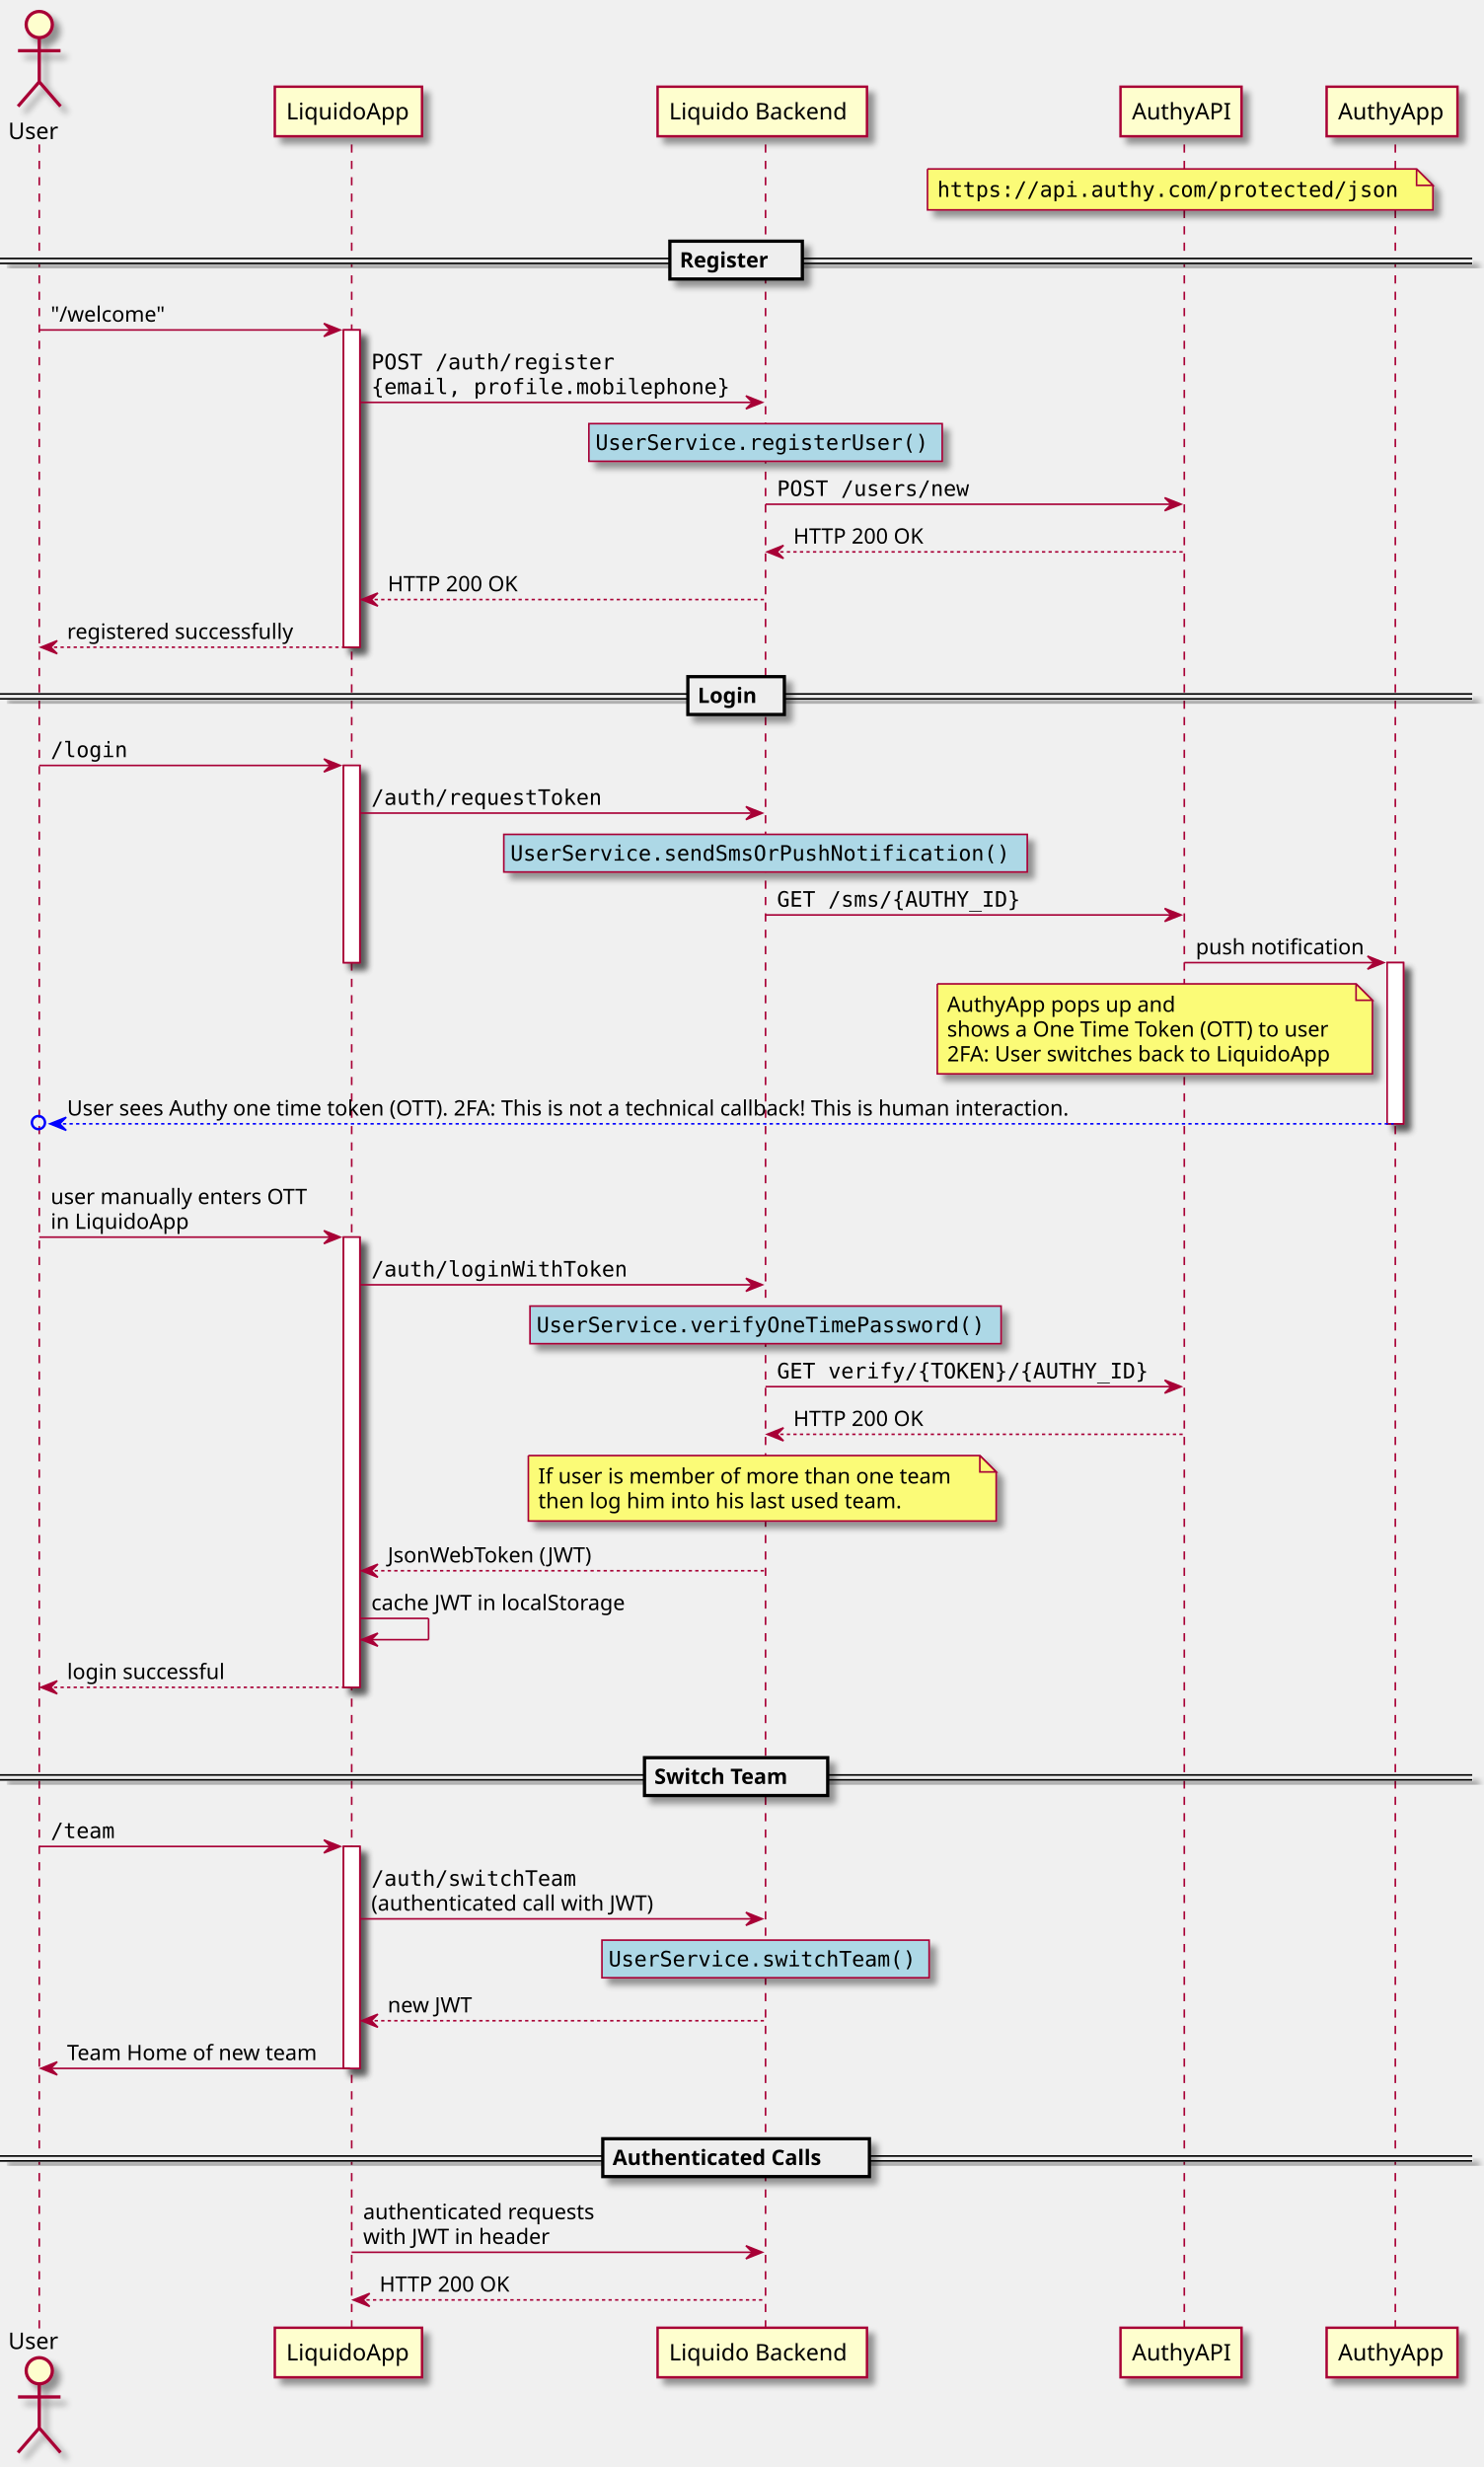
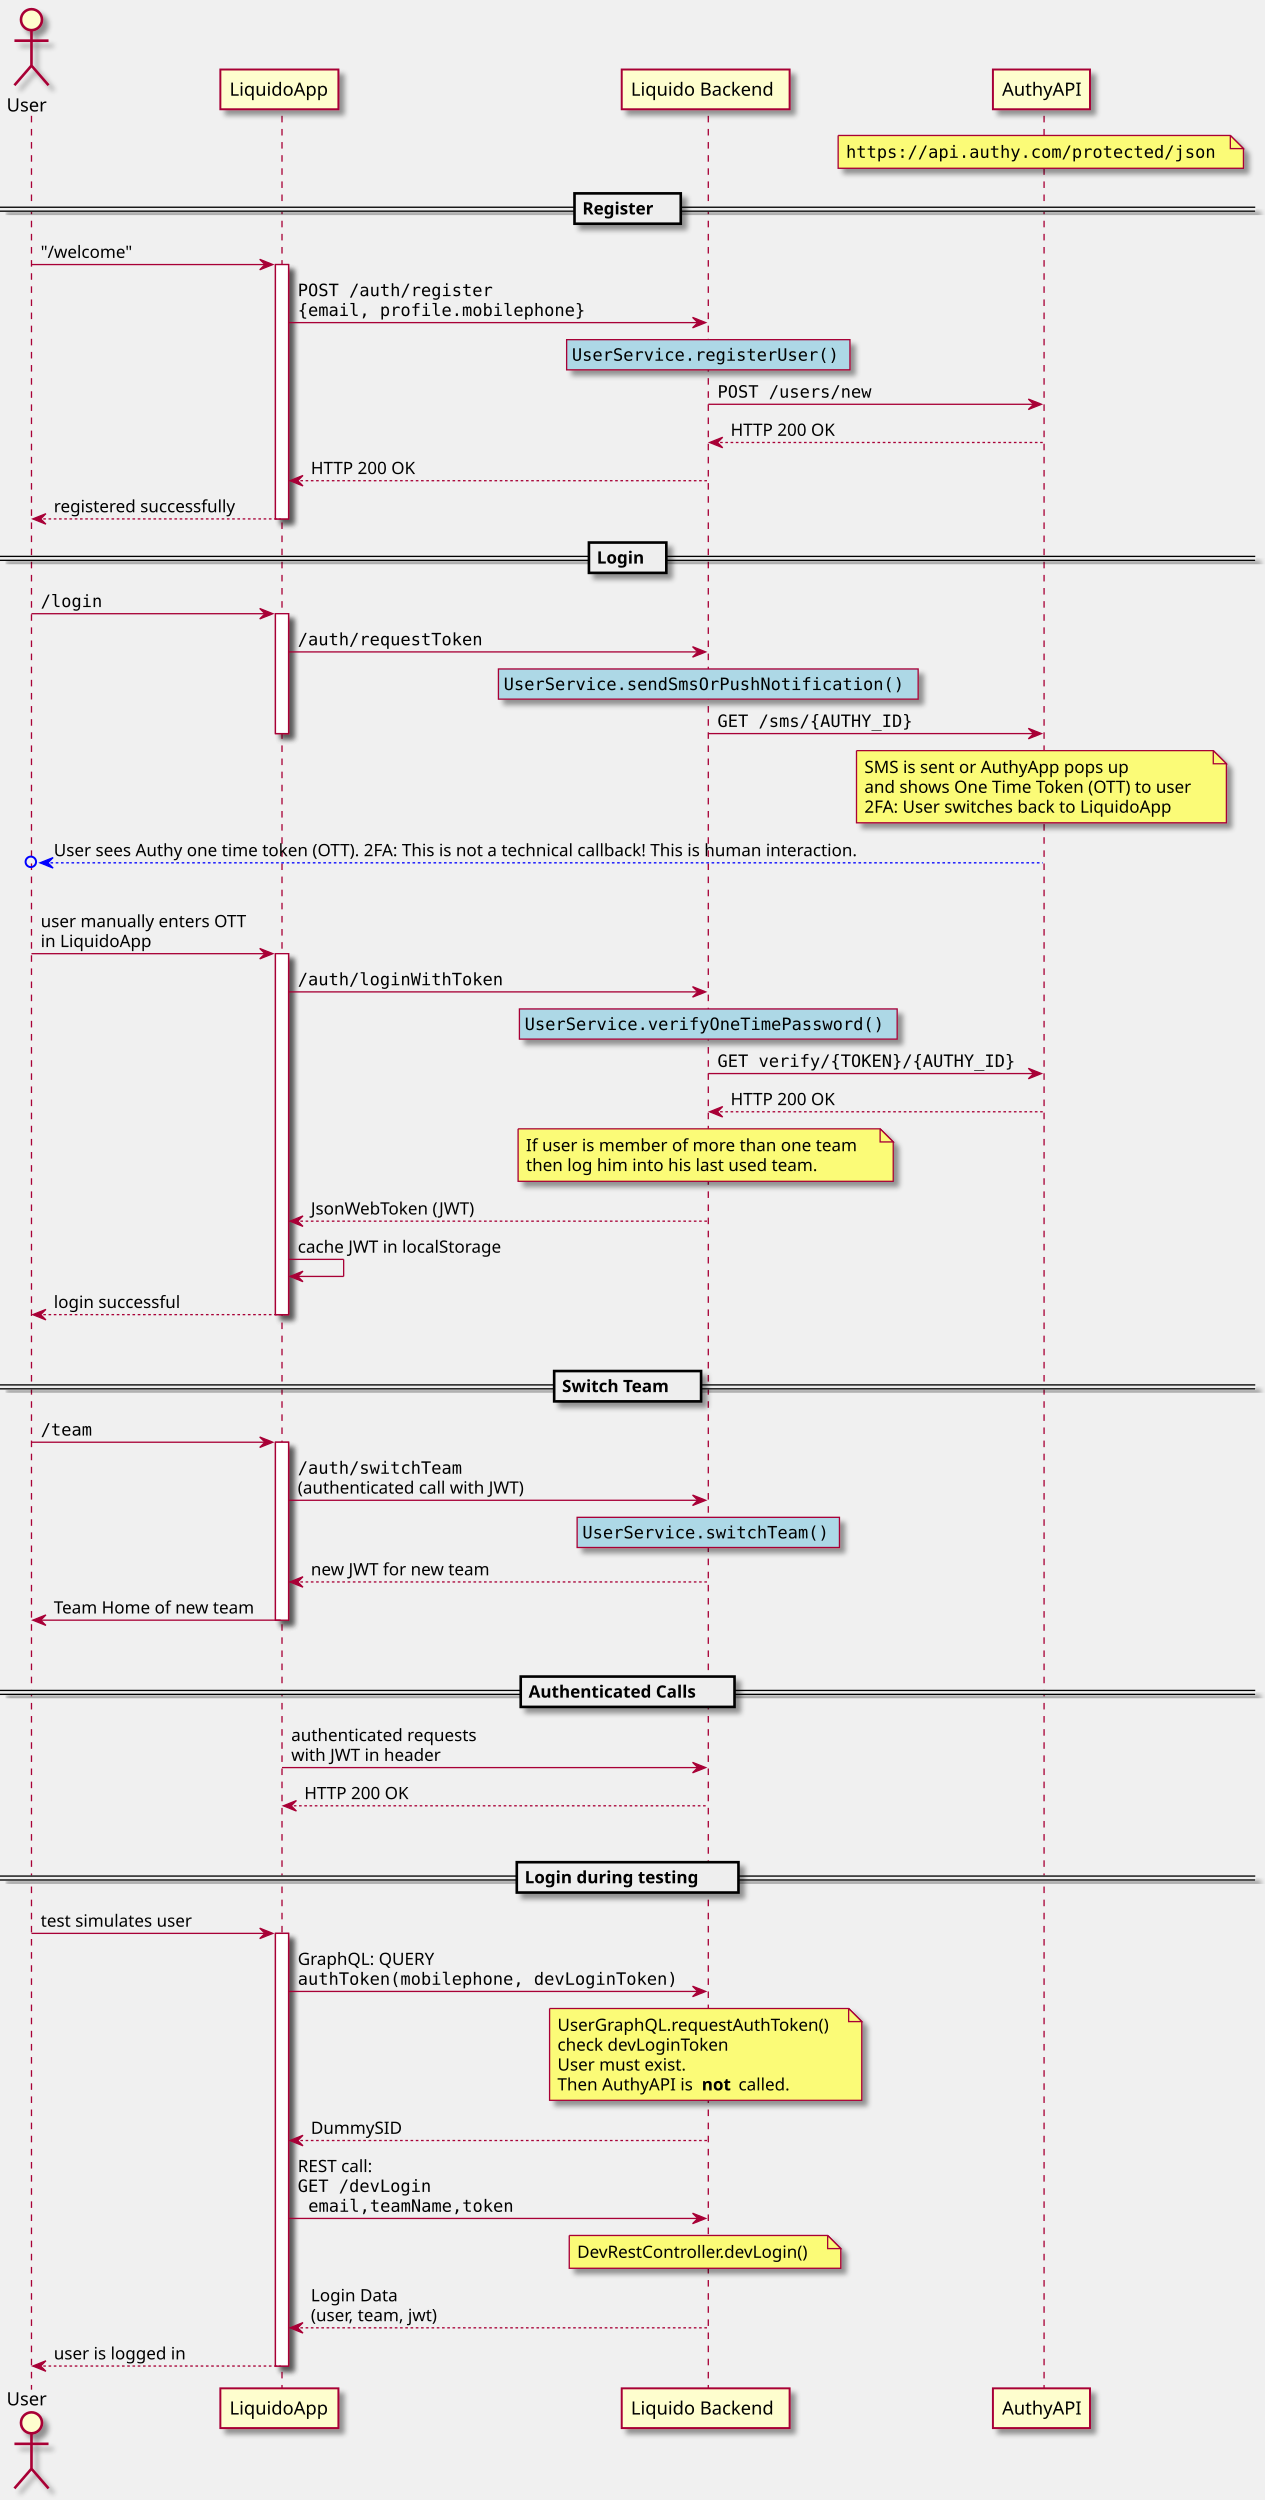
- <svg xmlns="http://www.w3.org/2000/svg" contentScriptType="application/ecmascript" contentStyleType="text/css" height="1508px" preserveAspectRatio="none" style="width:907px;height:1508px;" version="1.1" viewBox="0 0 907 1508" width="907px" zoomAndPan="magnify">
+ <svg xmlns="http://www.w3.org/2000/svg" contentScriptType="application/ecmascript" contentStyleType="text/css" height="1906px" preserveAspectRatio="none" style="width:964px;height:1906px;" version="1.1" viewBox="0 0 964 1906" width="964px" zoomAndPan="magnify">
  <defs>
-     <filter height="300%" id="fsoqwvb6wu5kg" width="300%" x="-1" y="-1">
+     <filter height="300%" id="fvk4z5taths1d" width="300%" x="-1" y="-1">
      <feGaussianBlur result="blurOut" stdDeviation="2.0" />
      <feColorMatrix in="blurOut" result="blurOut2" type="matrix" values="0 0 0 0 0 0 0 0 0 0 0 0 0 0 0 0 0 0 .4 0" />
      <feOffset dx="4.0" dy="4.0" in="blurOut2" result="blurOut3" />
      <feBlend in="SourceGraphic" in2="blurOut3" mode="normal" />
    </filter>
  </defs>
  <g>
-     <rect fill="#FFFFFF" filter="url(#fsoqwvb6wu5kg)" height="193.93" style="stroke:#A80036;stroke-width:1.0;" width="10" x="210" y="201.695" />
-     <rect fill="#FFFFFF" filter="url(#fsoqwvb6wu5kg)" height="120.531" style="stroke:#A80036;stroke-width:1.0;" width="10" x="210" y="467.891" />
-     <rect fill="#FFFFFF" filter="url(#fsoqwvb6wu5kg)" height="275.195" style="stroke:#A80036;stroke-width:1.0;" width="10" x="210" y="756.219" />
-     <rect fill="#FFFFFF" filter="url(#fsoqwvb6wu5kg)" height="135.664" style="stroke:#A80036;stroke-width:1.0;" width="10" x="210" y="1128.68" />
-     <rect fill="#FFFFFF" filter="url(#fsoqwvb6wu5kg)" height="98.531" style="stroke:#A80036;stroke-width:1.0;" width="10" x="848" y="588.422" />
-     <line style="stroke:#A80036;stroke-width:1.0;stroke-dasharray:5.0,5.0;" x1="24" x2="24" y1="88.297" y2="1423.875" />
-     <line style="stroke:#A80036;stroke-width:1.0;stroke-dasharray:5.0,5.0;" x1="215" x2="215" y1="88.297" y2="1423.875" />
-     <line style="stroke:#A80036;stroke-width:1.0;stroke-dasharray:5.0,5.0;" x1="468" x2="468" y1="88.297" y2="1423.875" />
-     <line style="stroke:#A80036;stroke-width:1.0;stroke-dasharray:5.0,5.0;" x1="724" x2="724" y1="88.297" y2="1423.875" />
-     <line style="stroke:#A80036;stroke-width:1.0;stroke-dasharray:5.0,5.0;" x1="853" x2="853" y1="88.297" y2="1423.875" />
+     <rect fill="#FFFFFF" filter="url(#fvk4z5taths1d)" height="193.93" style="stroke:#A80036;stroke-width:1.0;" width="10" x="210" y="201.695" />
+     <rect fill="#FFFFFF" filter="url(#fvk4z5taths1d)" height="91.398" style="stroke:#A80036;stroke-width:1.0;" width="10" x="210" y="467.891" />
+     <rect fill="#FFFFFF" filter="url(#fvk4z5taths1d)" height="275.195" style="stroke:#A80036;stroke-width:1.0;" width="10" x="210" y="727.086" />
+     <rect fill="#FFFFFF" filter="url(#fvk4z5taths1d)" height="135.664" style="stroke:#A80036;stroke-width:1.0;" width="10" x="210" y="1099.547" />
+     <rect fill="#FFFFFF" filter="url(#fvk4z5taths1d)" height="329.859" style="stroke:#A80036;stroke-width:1.0;" width="10" x="210" y="1474.008" />
+     <line style="stroke:#A80036;stroke-width:1.0;stroke-dasharray:5.0,5.0;" x1="24" x2="24" y1="88.297" y2="1821.867" />
+     <line style="stroke:#A80036;stroke-width:1.0;stroke-dasharray:5.0,5.0;" x1="215" x2="215" y1="88.297" y2="1821.867" />
+     <line style="stroke:#A80036;stroke-width:1.0;stroke-dasharray:5.0,5.0;" x1="540" x2="540" y1="88.297" y2="1821.867" />
+     <line style="stroke:#A80036;stroke-width:1.0;stroke-dasharray:5.0,5.0;" x1="796" x2="796" y1="88.297" y2="1821.867" />
    <text fill="#000000" font-family="sans-serif" font-size="14" lengthAdjust="spacingAndGlyphs" textLength="32" x="5" y="84.995">User</text>
-     <ellipse cx="24" cy="15" fill="#FEFECE" filter="url(#fsoqwvb6wu5kg)" rx="8" ry="8" style="stroke:#A80036;stroke-width:2.0;" />
-     <path d="M24,23 L24,50 M11,31 L37,31 M24,50 L11,65 M24,50 L37,65 " fill="none" filter="url(#fsoqwvb6wu5kg)" style="stroke:#A80036;stroke-width:2.0;" />
-     <text fill="#000000" font-family="sans-serif" font-size="14" lengthAdjust="spacingAndGlyphs" textLength="32" x="5" y="1435.87">User</text>
-     <ellipse cx="24" cy="1449.172" fill="#FEFECE" filter="url(#fsoqwvb6wu5kg)" rx="8" ry="8" style="stroke:#A80036;stroke-width:2.0;" />
-     <path d="M24,1457.172 L24,1484.172 M11,1465.172 L37,1465.172 M24,1484.172 L11,1499.172 M24,1484.172 L37,1499.172 " fill="none" filter="url(#fsoqwvb6wu5kg)" style="stroke:#A80036;stroke-width:2.0;" />
-     <rect fill="#FEFECE" filter="url(#fsoqwvb6wu5kg)" height="30.297" style="stroke:#A80036;stroke-width:1.5;" width="90" x="168" y="53" />
+     <ellipse cx="24" cy="15" fill="#FEFECE" filter="url(#fvk4z5taths1d)" rx="8" ry="8" style="stroke:#A80036;stroke-width:2.0;" />
+     <path d="M24,23 L24,50 M11,31 L37,31 M24,50 L11,65 M24,50 L37,65 " fill="none" filter="url(#fvk4z5taths1d)" style="stroke:#A80036;stroke-width:2.0;" />
+     <text fill="#000000" font-family="sans-serif" font-size="14" lengthAdjust="spacingAndGlyphs" textLength="32" x="5" y="1833.862">User</text>
+     <ellipse cx="24" cy="1847.164" fill="#FEFECE" filter="url(#fvk4z5taths1d)" rx="8" ry="8" style="stroke:#A80036;stroke-width:2.0;" />
+     <path d="M24,1855.164 L24,1882.164 M11,1863.164 L37,1863.164 M24,1882.164 L11,1897.164 M24,1882.164 L37,1897.164 " fill="none" filter="url(#fvk4z5taths1d)" style="stroke:#A80036;stroke-width:2.0;" />
+     <rect fill="#FEFECE" filter="url(#fvk4z5taths1d)" height="30.297" style="stroke:#A80036;stroke-width:1.5;" width="90" x="168" y="53" />
    <text fill="#000000" font-family="sans-serif" font-size="14" lengthAdjust="spacingAndGlyphs" textLength="76" x="175" y="72.995">LiquidoApp</text>
-     <rect fill="#FEFECE" filter="url(#fsoqwvb6wu5kg)" height="30.297" style="stroke:#A80036;stroke-width:1.5;" width="90" x="168" y="1422.875" />
-     <text fill="#000000" font-family="sans-serif" font-size="14" lengthAdjust="spacingAndGlyphs" textLength="76" x="175" y="1442.87">LiquidoApp</text>
-     <rect fill="#FEFECE" filter="url(#fsoqwvb6wu5kg)" height="30.297" style="stroke:#A80036;stroke-width:1.5;" width="128" x="402" y="53" />
-     <text fill="#000000" font-family="sans-serif" font-size="14" lengthAdjust="spacingAndGlyphs" textLength="114" x="409" y="72.995">Liquido Backend</text>
-     <rect fill="#FEFECE" filter="url(#fsoqwvb6wu5kg)" height="30.297" style="stroke:#A80036;stroke-width:1.5;" width="128" x="402" y="1422.875" />
-     <text fill="#000000" font-family="sans-serif" font-size="14" lengthAdjust="spacingAndGlyphs" textLength="114" x="409" y="1442.87">Liquido Backend</text>
-     <rect fill="#FEFECE" filter="url(#fsoqwvb6wu5kg)" height="30.297" style="stroke:#A80036;stroke-width:1.5;" width="74" x="685" y="53" />
-     <text fill="#000000" font-family="sans-serif" font-size="14" lengthAdjust="spacingAndGlyphs" textLength="60" x="692" y="72.995">AuthyAPI</text>
-     <rect fill="#FEFECE" filter="url(#fsoqwvb6wu5kg)" height="30.297" style="stroke:#A80036;stroke-width:1.5;" width="74" x="685" y="1422.875" />
-     <text fill="#000000" font-family="sans-serif" font-size="14" lengthAdjust="spacingAndGlyphs" textLength="60" x="692" y="1442.87">AuthyAPI</text>
-     <rect fill="#FEFECE" filter="url(#fsoqwvb6wu5kg)" height="30.297" style="stroke:#A80036;stroke-width:1.5;" width="80" x="811" y="53" />
-     <text fill="#000000" font-family="sans-serif" font-size="14" lengthAdjust="spacingAndGlyphs" textLength="66" x="818" y="72.995">AuthyApp</text>
-     <rect fill="#FEFECE" filter="url(#fsoqwvb6wu5kg)" height="30.297" style="stroke:#A80036;stroke-width:1.5;" width="80" x="811" y="1422.875" />
-     <text fill="#000000" font-family="sans-serif" font-size="14" lengthAdjust="spacingAndGlyphs" textLength="66" x="818" y="1442.87">AuthyApp</text>
-     <rect fill="#FFFFFF" filter="url(#fsoqwvb6wu5kg)" height="193.93" style="stroke:#A80036;stroke-width:1.0;" width="10" x="210" y="201.695" />
-     <rect fill="#FFFFFF" filter="url(#fsoqwvb6wu5kg)" height="120.531" style="stroke:#A80036;stroke-width:1.0;" width="10" x="210" y="467.891" />
-     <rect fill="#FFFFFF" filter="url(#fsoqwvb6wu5kg)" height="275.195" style="stroke:#A80036;stroke-width:1.0;" width="10" x="210" y="756.219" />
-     <rect fill="#FFFFFF" filter="url(#fsoqwvb6wu5kg)" height="135.664" style="stroke:#A80036;stroke-width:1.0;" width="10" x="210" y="1128.68" />
-     <rect fill="#FFFFFF" filter="url(#fsoqwvb6wu5kg)" height="98.531" style="stroke:#A80036;stroke-width:1.0;" width="10" x="848" y="588.422" />
-     <path d="M567,103.297 L567,128.297 L876,128.297 L876,113.297 L866,103.297 L567,103.297 " fill="#FBFB77" filter="url(#fsoqwvb6wu5kg)" style="stroke:#A80036;stroke-width:1.0;" />
-     <path d="M866,103.297 L866,113.297 L876,113.297 L866,103.297 " fill="#FBFB77" style="stroke:#A80036;stroke-width:1.0;" />
-     <text fill="#000000" font-family="monospace" font-size="13" lengthAdjust="spacingAndGlyphs" textLength="288" x="573" y="120.364">https://api.authy.com/protected/json</text>
-     <rect fill="#EEEEEE" filter="url(#fsoqwvb6wu5kg)" height="3" style="stroke:#EEEEEE;stroke-width:1.0;" width="900" x="0" y="157.996" />
-     <line style="stroke:#000000;stroke-width:1.0;" x1="0" x2="900" y1="157.996" y2="157.996" />
-     <line style="stroke:#000000;stroke-width:1.0;" x1="0" x2="900" y1="160.996" y2="160.996" />
-     <rect fill="#EEEEEE" filter="url(#fsoqwvb6wu5kg)" height="23.133" style="stroke:#000000;stroke-width:2.0;" width="81" x="409.5" y="147.43" />
-     <text fill="#000000" font-family="sans-serif" font-size="13" font-weight="bold" lengthAdjust="spacingAndGlyphs" textLength="62" x="415.5" y="163.497">Register</text>
+     <rect fill="#FEFECE" filter="url(#fvk4z5taths1d)" height="30.297" style="stroke:#A80036;stroke-width:1.5;" width="90" x="168" y="1820.867" />
+     <text fill="#000000" font-family="sans-serif" font-size="14" lengthAdjust="spacingAndGlyphs" textLength="76" x="175" y="1840.862">LiquidoApp</text>
+     <rect fill="#FEFECE" filter="url(#fvk4z5taths1d)" height="30.297" style="stroke:#A80036;stroke-width:1.5;" width="128" x="474" y="53" />
+     <text fill="#000000" font-family="sans-serif" font-size="14" lengthAdjust="spacingAndGlyphs" textLength="114" x="481" y="72.995">Liquido Backend</text>
+     <rect fill="#FEFECE" filter="url(#fvk4z5taths1d)" height="30.297" style="stroke:#A80036;stroke-width:1.5;" width="128" x="474" y="1820.867" />
+     <text fill="#000000" font-family="sans-serif" font-size="14" lengthAdjust="spacingAndGlyphs" textLength="114" x="481" y="1840.862">Liquido Backend</text>
+     <rect fill="#FEFECE" filter="url(#fvk4z5taths1d)" height="30.297" style="stroke:#A80036;stroke-width:1.5;" width="74" x="757" y="53" />
+     <text fill="#000000" font-family="sans-serif" font-size="14" lengthAdjust="spacingAndGlyphs" textLength="60" x="764" y="72.995">AuthyAPI</text>
+     <rect fill="#FEFECE" filter="url(#fvk4z5taths1d)" height="30.297" style="stroke:#A80036;stroke-width:1.5;" width="74" x="757" y="1820.867" />
+     <text fill="#000000" font-family="sans-serif" font-size="14" lengthAdjust="spacingAndGlyphs" textLength="60" x="764" y="1840.862">AuthyAPI</text>
+     <rect fill="#FFFFFF" filter="url(#fvk4z5taths1d)" height="193.93" style="stroke:#A80036;stroke-width:1.0;" width="10" x="210" y="201.695" />
+     <rect fill="#FFFFFF" filter="url(#fvk4z5taths1d)" height="91.398" style="stroke:#A80036;stroke-width:1.0;" width="10" x="210" y="467.891" />
+     <rect fill="#FFFFFF" filter="url(#fvk4z5taths1d)" height="275.195" style="stroke:#A80036;stroke-width:1.0;" width="10" x="210" y="727.086" />
+     <rect fill="#FFFFFF" filter="url(#fvk4z5taths1d)" height="135.664" style="stroke:#A80036;stroke-width:1.0;" width="10" x="210" y="1099.547" />
+     <rect fill="#FFFFFF" filter="url(#fvk4z5taths1d)" height="329.859" style="stroke:#A80036;stroke-width:1.0;" width="10" x="210" y="1474.008" />
+     <path d="M639,103.297 L639,128.297 L948,128.297 L948,113.297 L938,103.297 L639,103.297 " fill="#FBFB77" filter="url(#fvk4z5taths1d)" style="stroke:#A80036;stroke-width:1.0;" />
+     <path d="M938,103.297 L938,113.297 L948,113.297 L938,103.297 " fill="#FBFB77" style="stroke:#A80036;stroke-width:1.0;" />
+     <text fill="#000000" font-family="monospace" font-size="13" lengthAdjust="spacingAndGlyphs" textLength="288" x="645" y="120.364">https://api.authy.com/protected/json</text>
+     <rect fill="#EEEEEE" filter="url(#fvk4z5taths1d)" height="3" style="stroke:#EEEEEE;stroke-width:1.0;" width="957" x="0" y="157.996" />
+     <line style="stroke:#000000;stroke-width:1.0;" x1="0" x2="957" y1="157.996" y2="157.996" />
+     <line style="stroke:#000000;stroke-width:1.0;" x1="0" x2="957" y1="160.996" y2="160.996" />
+     <rect fill="#EEEEEE" filter="url(#fvk4z5taths1d)" height="23.133" style="stroke:#000000;stroke-width:2.0;" width="81" x="438" y="147.43" />
+     <text fill="#000000" font-family="sans-serif" font-size="13" font-weight="bold" lengthAdjust="spacingAndGlyphs" textLength="62" x="444" y="163.497">Register</text>
    <polygon fill="#A80036" points="198,197.695,208,201.695,198,205.695,202,201.695" style="stroke:#A80036;stroke-width:1.0;" />
    <line style="stroke:#A80036;stroke-width:1.0;" x1="24" x2="204" y1="201.695" y2="201.695" />
    <text fill="#000000" font-family="sans-serif" font-size="13" lengthAdjust="spacingAndGlyphs" textLength="70" x="31" y="196.629">"/welcome"</text>
-     <polygon fill="#A80036" points="456,241.961,466,245.961,456,249.961,460,245.961" style="stroke:#A80036;stroke-width:1.0;" />
-     <line style="stroke:#A80036;stroke-width:1.0;" x1="220" x2="462" y1="245.961" y2="245.961" />
+     <polygon fill="#A80036" points="528,241.961,538,245.961,528,249.961,532,245.961" style="stroke:#A80036;stroke-width:1.0;" />
+     <line style="stroke:#A80036;stroke-width:1.0;" x1="220" x2="534" y1="245.961" y2="245.961" />
    <text fill="#000000" font-family="monospace" font-size="13" lengthAdjust="spacingAndGlyphs" textLength="152" x="227" y="225.762">POST /auth/register</text>
    <text fill="#000000" font-family="monospace" font-size="13" lengthAdjust="spacingAndGlyphs" textLength="224" x="227" y="240.895">{email, profile.mobilephone}</text>
-     <rect fill="#ADD8E6" filter="url(#fsoqwvb6wu5kg)" height="23" style="stroke:#A80036;stroke-width:1.0;" width="216" x="360" y="258.961" />
-     <text fill="#000000" font-family="monospace" font-size="13" lengthAdjust="spacingAndGlyphs" textLength="208" x="364" y="275.028">UserService.registerUser()</text>
-     <polygon fill="#A80036" points="712,304.227,722,308.227,712,312.227,716,308.227" style="stroke:#A80036;stroke-width:1.0;" />
-     <line style="stroke:#A80036;stroke-width:1.0;" x1="468" x2="718" y1="308.227" y2="308.227" />
-     <text fill="#000000" font-family="monospace" font-size="13" lengthAdjust="spacingAndGlyphs" textLength="120" x="475" y="303.161">POST /users/new</text>
-     <polygon fill="#A80036" points="479,333.359,469,337.359,479,341.359,475,337.359" style="stroke:#A80036;stroke-width:1.0;" />
-     <line style="stroke:#A80036;stroke-width:1.0;stroke-dasharray:2.0,2.0;" x1="473" x2="723" y1="337.359" y2="337.359" />
-     <text fill="#000000" font-family="sans-serif" font-size="13" lengthAdjust="spacingAndGlyphs" textLength="82" x="485" y="332.293">HTTP 200 OK</text>
+     <rect fill="#ADD8E6" filter="url(#fvk4z5taths1d)" height="23" style="stroke:#A80036;stroke-width:1.0;" width="216" x="432" y="258.961" />
+     <text fill="#000000" font-family="monospace" font-size="13" lengthAdjust="spacingAndGlyphs" textLength="208" x="436" y="275.028">UserService.registerUser()</text>
+     <polygon fill="#A80036" points="784,304.227,794,308.227,784,312.227,788,308.227" style="stroke:#A80036;stroke-width:1.0;" />
+     <line style="stroke:#A80036;stroke-width:1.0;" x1="540" x2="790" y1="308.227" y2="308.227" />
+     <text fill="#000000" font-family="monospace" font-size="13" lengthAdjust="spacingAndGlyphs" textLength="120" x="547" y="303.161">POST /users/new</text>
+     <polygon fill="#A80036" points="551,333.359,541,337.359,551,341.359,547,337.359" style="stroke:#A80036;stroke-width:1.0;" />
+     <line style="stroke:#A80036;stroke-width:1.0;stroke-dasharray:2.0,2.0;" x1="545" x2="795" y1="337.359" y2="337.359" />
+     <text fill="#000000" font-family="sans-serif" font-size="13" lengthAdjust="spacingAndGlyphs" textLength="82" x="557" y="332.293">HTTP 200 OK</text>
    <polygon fill="#A80036" points="231,362.492,221,366.492,231,370.492,227,366.492" style="stroke:#A80036;stroke-width:1.0;" />
-     <line style="stroke:#A80036;stroke-width:1.0;stroke-dasharray:2.0,2.0;" x1="225" x2="467" y1="366.492" y2="366.492" />
+     <line style="stroke:#A80036;stroke-width:1.0;stroke-dasharray:2.0,2.0;" x1="225" x2="539" y1="366.492" y2="366.492" />
    <text fill="#000000" font-family="sans-serif" font-size="13" lengthAdjust="spacingAndGlyphs" textLength="82" x="237" y="361.426">HTTP 200 OK</text>
    <polygon fill="#A80036" points="35,391.625,25,395.625,35,399.625,31,395.625" style="stroke:#A80036;stroke-width:1.0;" />
    <line style="stroke:#A80036;stroke-width:1.0;stroke-dasharray:2.0,2.0;" x1="29" x2="214" y1="395.625" y2="395.625" />
    <text fill="#000000" font-family="sans-serif" font-size="13" lengthAdjust="spacingAndGlyphs" textLength="145" x="41" y="390.559">registered successfully</text>
-     <rect fill="#EEEEEE" filter="url(#fsoqwvb6wu5kg)" height="3" style="stroke:#EEEEEE;stroke-width:1.0;" width="900" x="0" y="424.191" />
-     <line style="stroke:#000000;stroke-width:1.0;" x1="0" x2="900" y1="424.191" y2="424.191" />
-     <line style="stroke:#000000;stroke-width:1.0;" x1="0" x2="900" y1="427.191" y2="427.191" />
-     <rect fill="#EEEEEE" filter="url(#fsoqwvb6wu5kg)" height="23.133" style="stroke:#000000;stroke-width:2.0;" width="59" x="420.5" y="413.625" />
-     <text fill="#000000" font-family="sans-serif" font-size="13" font-weight="bold" lengthAdjust="spacingAndGlyphs" textLength="40" x="426.5" y="429.692">Login</text>
+     <rect fill="#EEEEEE" filter="url(#fvk4z5taths1d)" height="3" style="stroke:#EEEEEE;stroke-width:1.0;" width="957" x="0" y="424.191" />
+     <line style="stroke:#000000;stroke-width:1.0;" x1="0" x2="957" y1="424.191" y2="424.191" />
+     <line style="stroke:#000000;stroke-width:1.0;" x1="0" x2="957" y1="427.191" y2="427.191" />
+     <rect fill="#EEEEEE" filter="url(#fvk4z5taths1d)" height="23.133" style="stroke:#000000;stroke-width:2.0;" width="59" x="449" y="413.625" />
+     <text fill="#000000" font-family="sans-serif" font-size="13" font-weight="bold" lengthAdjust="spacingAndGlyphs" textLength="40" x="455" y="429.692">Login</text>
    <polygon fill="#A80036" points="198,463.891,208,467.891,198,471.891,202,467.891" style="stroke:#A80036;stroke-width:1.0;" />
    <line style="stroke:#A80036;stroke-width:1.0;" x1="24" x2="204" y1="467.891" y2="467.891" />
    <text fill="#000000" font-family="monospace" font-size="13" lengthAdjust="spacingAndGlyphs" textLength="48" x="31" y="462.825">/login</text>
-     <polygon fill="#A80036" points="456,493.023,466,497.023,456,501.023,460,497.023" style="stroke:#A80036;stroke-width:1.0;" />
-     <line style="stroke:#A80036;stroke-width:1.0;" x1="220" x2="462" y1="497.023" y2="497.023" />
+     <polygon fill="#A80036" points="528,493.023,538,497.023,528,501.023,532,497.023" style="stroke:#A80036;stroke-width:1.0;" />
+     <line style="stroke:#A80036;stroke-width:1.0;" x1="220" x2="534" y1="497.023" y2="497.023" />
    <text fill="#000000" font-family="monospace" font-size="13" lengthAdjust="spacingAndGlyphs" textLength="144" x="227" y="491.957">/auth/requestToken</text>
-     <rect fill="#ADD8E6" filter="url(#fsoqwvb6wu5kg)" height="23" style="stroke:#A80036;stroke-width:1.0;" width="320" x="308" y="510.023" />
-     <text fill="#000000" font-family="monospace" font-size="13" lengthAdjust="spacingAndGlyphs" textLength="312" x="312" y="526.09">UserService.sendSmsOrPushNotification()</text>
-     <polygon fill="#A80036" points="712,555.289,722,559.289,712,563.289,716,559.289" style="stroke:#A80036;stroke-width:1.0;" />
-     <line style="stroke:#A80036;stroke-width:1.0;" x1="468" x2="718" y1="559.289" y2="559.289" />
-     <text fill="#000000" font-family="monospace" font-size="13" lengthAdjust="spacingAndGlyphs" textLength="152" x="475" y="554.223">GET /sms/{AUTHY_ID}</text>
-     <polygon fill="#A80036" points="836,584.422,846,588.422,836,592.422,840,588.422" style="stroke:#A80036;stroke-width:1.0;" />
-     <line style="stroke:#A80036;stroke-width:1.0;" x1="724" x2="842" y1="588.422" y2="588.422" />
-     <text fill="#000000" font-family="sans-serif" font-size="13" lengthAdjust="spacingAndGlyphs" textLength="105" x="731" y="583.356">push notification</text>
-     <path d="M573,601.422 L573,656.422 L839,656.422 L839,611.422 L829,601.422 L573,601.422 " fill="#FBFB77" filter="url(#fsoqwvb6wu5kg)" style="stroke:#A80036;stroke-width:1.0;" />
-     <path d="M829,601.422 L829,611.422 L839,611.422 L829,601.422 " fill="#FBFB77" style="stroke:#A80036;stroke-width:1.0;" />
-     <text fill="#000000" font-family="sans-serif" font-size="13" lengthAdjust="spacingAndGlyphs" textLength="145" x="579" y="618.489">AuthyApp pops up and</text>
-     <text fill="#000000" font-family="sans-serif" font-size="13" lengthAdjust="spacingAndGlyphs" textLength="245" x="579" y="633.622">shows a One Time Token (OTT) to user</text>
-     <text fill="#000000" font-family="sans-serif" font-size="13" lengthAdjust="spacingAndGlyphs" textLength="245" x="579" y="648.754">2FA: User switches back to LiquidoApp</text>
-     <ellipse cx="23.5" cy="686.203" fill="none" rx="4" ry="4" style="stroke:#0000FF;stroke-width:1.5;" />
-     <polygon fill="#0000FF" points="40.5,682.953,30.5,686.953,40.5,690.953,36.5,686.953" style="stroke:#0000FF;stroke-width:1.0;" />
-     <line style="stroke:#0000FF;stroke-width:1.0;stroke-dasharray:2.0,2.0;" x1="38.5" x2="852" y1="686.953" y2="686.953" />
-     <text fill="#000000" font-family="sans-serif" font-size="13" lengthAdjust="spacingAndGlyphs" textLength="649" x="41" y="681.887">User sees Authy one time token (OTT). 2FA: This is not a technical callback! This is human interaction.</text>
-     <polygon fill="#A80036" points="198,752.219,208,756.219,198,760.219,202,756.219" style="stroke:#A80036;stroke-width:1.0;" />
-     <line style="stroke:#A80036;stroke-width:1.0;" x1="24" x2="204" y1="756.219" y2="756.219" />
-     <text fill="#000000" font-family="sans-serif" font-size="13" lengthAdjust="spacingAndGlyphs" textLength="163" x="31" y="736.02">user manually enters OTT</text>
-     <text fill="#000000" font-family="sans-serif" font-size="13" lengthAdjust="spacingAndGlyphs" textLength="85" x="31" y="751.153">in LiquidoApp</text>
-     <polygon fill="#A80036" points="456,781.352,466,785.352,456,789.352,460,785.352" style="stroke:#A80036;stroke-width:1.0;" />
-     <line style="stroke:#A80036;stroke-width:1.0;" x1="220" x2="462" y1="785.352" y2="785.352" />
-     <text fill="#000000" font-family="monospace" font-size="13" lengthAdjust="spacingAndGlyphs" textLength="160" x="227" y="780.286">/auth/loginWithToken</text>
-     <rect fill="#ADD8E6" filter="url(#fsoqwvb6wu5kg)" height="23" style="stroke:#A80036;stroke-width:1.0;" width="288" x="324" y="798.352" />
-     <text fill="#000000" font-family="monospace" font-size="13" lengthAdjust="spacingAndGlyphs" textLength="280" x="328" y="814.418">UserService.verifyOneTimePassword()</text>
-     <polygon fill="#A80036" points="712,843.617,722,847.617,712,851.617,716,847.617" style="stroke:#A80036;stroke-width:1.0;" />
-     <line style="stroke:#A80036;stroke-width:1.0;" x1="468" x2="718" y1="847.617" y2="847.617" />
-     <text fill="#000000" font-family="monospace" font-size="13" lengthAdjust="spacingAndGlyphs" textLength="232" x="475" y="842.551">GET verify/{TOKEN}/{AUTHY_ID}</text>
-     <polygon fill="#A80036" points="479,872.75,469,876.75,479,880.75,475,876.75" style="stroke:#A80036;stroke-width:1.0;" />
-     <line style="stroke:#A80036;stroke-width:1.0;stroke-dasharray:2.0,2.0;" x1="473" x2="723" y1="876.75" y2="876.75" />
-     <text fill="#000000" font-family="sans-serif" font-size="13" lengthAdjust="spacingAndGlyphs" textLength="82" x="485" y="871.684">HTTP 200 OK</text>
-     <path d="M323,889.75 L323,929.75 L609,929.75 L609,899.75 L599,889.75 L323,889.75 " fill="#FBFB77" filter="url(#fsoqwvb6wu5kg)" style="stroke:#A80036;stroke-width:1.0;" />
-     <path d="M599,889.75 L599,899.75 L609,899.75 L599,889.75 " fill="#FBFB77" style="stroke:#A80036;stroke-width:1.0;" />
-     <text fill="#000000" font-family="sans-serif" font-size="13" lengthAdjust="spacingAndGlyphs" textLength="265" x="329" y="906.817">If user is member of more than one team</text>
-     <text fill="#000000" font-family="sans-serif" font-size="13" lengthAdjust="spacingAndGlyphs" textLength="234" x="329" y="921.95">then log him into his last used team.</text>
-     <polygon fill="#A80036" points="231,956.148,221,960.148,231,964.148,227,960.148" style="stroke:#A80036;stroke-width:1.0;" />
-     <line style="stroke:#A80036;stroke-width:1.0;stroke-dasharray:2.0,2.0;" x1="225" x2="467" y1="960.148" y2="960.148" />
-     <text fill="#000000" font-family="sans-serif" font-size="13" lengthAdjust="spacingAndGlyphs" textLength="126" x="237" y="955.082">JsonWebToken (JWT)</text>
-     <line style="stroke:#A80036;stroke-width:1.0;" x1="220" x2="262" y1="989.281" y2="989.281" />
-     <line style="stroke:#A80036;stroke-width:1.0;" x1="262" x2="262" y1="989.281" y2="1002.281" />
-     <line style="stroke:#A80036;stroke-width:1.0;" x1="221" x2="262" y1="1002.281" y2="1002.281" />
-     <polygon fill="#A80036" points="231,998.281,221,1002.281,231,1006.281,227,1002.281" style="stroke:#A80036;stroke-width:1.0;" />
-     <text fill="#000000" font-family="sans-serif" font-size="13" lengthAdjust="spacingAndGlyphs" textLength="162" x="227" y="984.215">cache JWT in localStorage</text>
-     <polygon fill="#A80036" points="35,1027.414,25,1031.414,35,1035.414,31,1031.414" style="stroke:#A80036;stroke-width:1.0;" />
-     <line style="stroke:#A80036;stroke-width:1.0;stroke-dasharray:2.0,2.0;" x1="29" x2="214" y1="1031.414" y2="1031.414" />
-     <text fill="#000000" font-family="sans-serif" font-size="13" lengthAdjust="spacingAndGlyphs" textLength="100" x="41" y="1026.348">login successful</text>
-     <rect fill="#EEEEEE" filter="url(#fsoqwvb6wu5kg)" height="3" style="stroke:#EEEEEE;stroke-width:1.0;" width="900" x="0" y="1084.98" />
-     <line style="stroke:#000000;stroke-width:1.0;" x1="0" x2="900" y1="1084.98" y2="1084.98" />
-     <line style="stroke:#000000;stroke-width:1.0;" x1="0" x2="900" y1="1087.98" y2="1087.98" />
-     <rect fill="#EEEEEE" filter="url(#fsoqwvb6wu5kg)" height="23.133" style="stroke:#000000;stroke-width:2.0;" width="112" x="394" y="1074.414" />
-     <text fill="#000000" font-family="sans-serif" font-size="13" font-weight="bold" lengthAdjust="spacingAndGlyphs" textLength="93" x="400" y="1090.481">Switch Team</text>
-     <polygon fill="#A80036" points="198,1124.68,208,1128.68,198,1132.68,202,1128.68" style="stroke:#A80036;stroke-width:1.0;" />
-     <line style="stroke:#A80036;stroke-width:1.0;" x1="24" x2="204" y1="1128.68" y2="1128.68" />
-     <text fill="#000000" font-family="monospace" font-size="13" lengthAdjust="spacingAndGlyphs" textLength="40" x="31" y="1123.614">/team</text>
-     <polygon fill="#A80036" points="456,1168.945,466,1172.945,456,1176.945,460,1172.945" style="stroke:#A80036;stroke-width:1.0;" />
-     <line style="stroke:#A80036;stroke-width:1.0;" x1="220" x2="462" y1="1172.945" y2="1172.945" />
-     <text fill="#000000" font-family="monospace" font-size="13" lengthAdjust="spacingAndGlyphs" textLength="128" x="227" y="1152.747">/auth/switchTeam</text>
-     <text fill="#000000" font-family="sans-serif" font-size="13" lengthAdjust="spacingAndGlyphs" textLength="178" x="227" y="1167.879">(authenticated call with JWT)</text>
-     <rect fill="#ADD8E6" filter="url(#fsoqwvb6wu5kg)" height="23" style="stroke:#A80036;stroke-width:1.0;" width="200" x="368" y="1185.945" />
-     <text fill="#000000" font-family="monospace" font-size="13" lengthAdjust="spacingAndGlyphs" textLength="192" x="372" y="1202.012">UserService.switchTeam()</text>
-     <polygon fill="#A80036" points="231,1231.211,221,1235.211,231,1239.211,227,1235.211" style="stroke:#A80036;stroke-width:1.0;" />
-     <line style="stroke:#A80036;stroke-width:1.0;stroke-dasharray:2.0,2.0;" x1="225" x2="467" y1="1235.211" y2="1235.211" />
-     <text fill="#000000" font-family="sans-serif" font-size="13" lengthAdjust="spacingAndGlyphs" textLength="50" x="237" y="1230.145">new JWT</text>
-     <polygon fill="#A80036" points="35,1260.344,25,1264.344,35,1268.344,31,1264.344" style="stroke:#A80036;stroke-width:1.0;" />
-     <line style="stroke:#A80036;stroke-width:1.0;" x1="29" x2="214" y1="1264.344" y2="1264.344" />
-     <text fill="#000000" font-family="sans-serif" font-size="13" lengthAdjust="spacingAndGlyphs" textLength="162" x="41" y="1259.278">Team Home of new team</text>
-     <rect fill="#EEEEEE" filter="url(#fsoqwvb6wu5kg)" height="3" style="stroke:#EEEEEE;stroke-width:1.0;" width="900" x="0" y="1317.91" />
-     <line style="stroke:#000000;stroke-width:1.0;" x1="0" x2="900" y1="1317.91" y2="1317.91" />
-     <line style="stroke:#000000;stroke-width:1.0;" x1="0" x2="900" y1="1320.91" y2="1320.91" />
-     <rect fill="#EEEEEE" filter="url(#fsoqwvb6wu5kg)" height="23.133" style="stroke:#000000;stroke-width:2.0;" width="163" x="368.5" y="1307.344" />
-     <text fill="#000000" font-family="sans-serif" font-size="13" font-weight="bold" lengthAdjust="spacingAndGlyphs" textLength="144" x="374.5" y="1323.411">Authenticated Calls</text>
-     <polygon fill="#A80036" points="456,1372.742,466,1376.742,456,1380.742,460,1376.742" style="stroke:#A80036;stroke-width:1.0;" />
-     <line style="stroke:#A80036;stroke-width:1.0;" x1="215" x2="462" y1="1376.742" y2="1376.742" />
-     <text fill="#000000" font-family="sans-serif" font-size="13" lengthAdjust="spacingAndGlyphs" textLength="149" x="222" y="1356.543">authenticated requests</text>
-     <text fill="#000000" font-family="sans-serif" font-size="13" lengthAdjust="spacingAndGlyphs" textLength="114" x="222" y="1371.676">with JWT in header</text>
-     <polygon fill="#A80036" points="226,1401.875,216,1405.875,226,1409.875,222,1405.875" style="stroke:#A80036;stroke-width:1.0;" />
-     <line style="stroke:#A80036;stroke-width:1.0;stroke-dasharray:2.0,2.0;" x1="220" x2="467" y1="1405.875" y2="1405.875" />
-     <text fill="#000000" font-family="sans-serif" font-size="13" lengthAdjust="spacingAndGlyphs" textLength="82" x="232" y="1400.809">HTTP 200 OK</text>
+     <rect fill="#ADD8E6" filter="url(#fvk4z5taths1d)" height="23" style="stroke:#A80036;stroke-width:1.0;" width="320" x="380" y="510.023" />
+     <text fill="#000000" font-family="monospace" font-size="13" lengthAdjust="spacingAndGlyphs" textLength="312" x="384" y="526.09">UserService.sendSmsOrPushNotification()</text>
+     <polygon fill="#A80036" points="784,555.289,794,559.289,784,563.289,788,559.289" style="stroke:#A80036;stroke-width:1.0;" />
+     <line style="stroke:#A80036;stroke-width:1.0;" x1="540" x2="790" y1="559.289" y2="559.289" />
+     <text fill="#000000" font-family="monospace" font-size="13" lengthAdjust="spacingAndGlyphs" textLength="152" x="547" y="554.223">GET /sms/{AUTHY_ID}</text>
+     <path d="M653,572.289 L653,627.289 L935,627.289 L935,582.289 L925,572.289 L653,572.289 " fill="#FBFB77" filter="url(#fvk4z5taths1d)" style="stroke:#A80036;stroke-width:1.0;" />
+     <path d="M925,572.289 L925,582.289 L935,582.289 L925,572.289 " fill="#FBFB77" style="stroke:#A80036;stroke-width:1.0;" />
+     <text fill="#000000" font-family="sans-serif" font-size="13" lengthAdjust="spacingAndGlyphs" textLength="213" x="659" y="589.356">SMS is sent or AuthyApp pops up</text>
+     <text fill="#000000" font-family="sans-serif" font-size="13" lengthAdjust="spacingAndGlyphs" textLength="261" x="659" y="604.489">and shows One Time Token (OTT) to user</text>
+     <text fill="#000000" font-family="sans-serif" font-size="13" lengthAdjust="spacingAndGlyphs" textLength="245" x="659" y="619.622">2FA: User switches back to LiquidoApp</text>
+     <ellipse cx="23.5" cy="657.07" fill="none" rx="4" ry="4" style="stroke:#0000FF;stroke-width:1.5;" />
+     <polygon fill="#0000FF" points="40.5,653.82,30.5,657.82,40.5,661.82,36.5,657.82" style="stroke:#0000FF;stroke-width:1.0;" />
+     <line style="stroke:#0000FF;stroke-width:1.0;stroke-dasharray:2.0,2.0;" x1="38.5" x2="795" y1="657.82" y2="657.82" />
+     <text fill="#000000" font-family="sans-serif" font-size="13" lengthAdjust="spacingAndGlyphs" textLength="649" x="41" y="652.754">User sees Authy one time token (OTT). 2FA: This is not a technical callback! This is human interaction.</text>
+     <polygon fill="#A80036" points="198,723.086,208,727.086,198,731.086,202,727.086" style="stroke:#A80036;stroke-width:1.0;" />
+     <line style="stroke:#A80036;stroke-width:1.0;" x1="24" x2="204" y1="727.086" y2="727.086" />
+     <text fill="#000000" font-family="sans-serif" font-size="13" lengthAdjust="spacingAndGlyphs" textLength="163" x="31" y="706.887">user manually enters OTT</text>
+     <text fill="#000000" font-family="sans-serif" font-size="13" lengthAdjust="spacingAndGlyphs" textLength="85" x="31" y="722.02">in LiquidoApp</text>
+     <polygon fill="#A80036" points="528,752.219,538,756.219,528,760.219,532,756.219" style="stroke:#A80036;stroke-width:1.0;" />
+     <line style="stroke:#A80036;stroke-width:1.0;" x1="220" x2="534" y1="756.219" y2="756.219" />
+     <text fill="#000000" font-family="monospace" font-size="13" lengthAdjust="spacingAndGlyphs" textLength="160" x="227" y="751.153">/auth/loginWithToken</text>
+     <rect fill="#ADD8E6" filter="url(#fvk4z5taths1d)" height="23" style="stroke:#A80036;stroke-width:1.0;" width="288" x="396" y="769.219" />
+     <text fill="#000000" font-family="monospace" font-size="13" lengthAdjust="spacingAndGlyphs" textLength="280" x="400" y="785.286">UserService.verifyOneTimePassword()</text>
+     <polygon fill="#A80036" points="784,814.484,794,818.484,784,822.484,788,818.484" style="stroke:#A80036;stroke-width:1.0;" />
+     <line style="stroke:#A80036;stroke-width:1.0;" x1="540" x2="790" y1="818.484" y2="818.484" />
+     <text fill="#000000" font-family="monospace" font-size="13" lengthAdjust="spacingAndGlyphs" textLength="232" x="547" y="813.418">GET verify/{TOKEN}/{AUTHY_ID}</text>
+     <polygon fill="#A80036" points="551,843.617,541,847.617,551,851.617,547,847.617" style="stroke:#A80036;stroke-width:1.0;" />
+     <line style="stroke:#A80036;stroke-width:1.0;stroke-dasharray:2.0,2.0;" x1="545" x2="795" y1="847.617" y2="847.617" />
+     <text fill="#000000" font-family="sans-serif" font-size="13" lengthAdjust="spacingAndGlyphs" textLength="82" x="557" y="842.551">HTTP 200 OK</text>
+     <path d="M395,860.617 L395,900.617 L681,900.617 L681,870.617 L671,860.617 L395,860.617 " fill="#FBFB77" filter="url(#fvk4z5taths1d)" style="stroke:#A80036;stroke-width:1.0;" />
+     <path d="M671,860.617 L671,870.617 L681,870.617 L671,860.617 " fill="#FBFB77" style="stroke:#A80036;stroke-width:1.0;" />
+     <text fill="#000000" font-family="sans-serif" font-size="13" lengthAdjust="spacingAndGlyphs" textLength="265" x="401" y="877.684">If user is member of more than one team</text>
+     <text fill="#000000" font-family="sans-serif" font-size="13" lengthAdjust="spacingAndGlyphs" textLength="234" x="401" y="892.817">then log him into his last used team.</text>
+     <polygon fill="#A80036" points="231,927.016,221,931.016,231,935.016,227,931.016" style="stroke:#A80036;stroke-width:1.0;" />
+     <line style="stroke:#A80036;stroke-width:1.0;stroke-dasharray:2.0,2.0;" x1="225" x2="539" y1="931.016" y2="931.016" />
+     <text fill="#000000" font-family="sans-serif" font-size="13" lengthAdjust="spacingAndGlyphs" textLength="126" x="237" y="925.95">JsonWebToken (JWT)</text>
+     <line style="stroke:#A80036;stroke-width:1.0;" x1="220" x2="262" y1="960.148" y2="960.148" />
+     <line style="stroke:#A80036;stroke-width:1.0;" x1="262" x2="262" y1="960.148" y2="973.148" />
+     <line style="stroke:#A80036;stroke-width:1.0;" x1="221" x2="262" y1="973.148" y2="973.148" />
+     <polygon fill="#A80036" points="231,969.148,221,973.148,231,977.148,227,973.148" style="stroke:#A80036;stroke-width:1.0;" />
+     <text fill="#000000" font-family="sans-serif" font-size="13" lengthAdjust="spacingAndGlyphs" textLength="162" x="227" y="955.082">cache JWT in localStorage</text>
+     <polygon fill="#A80036" points="35,998.281,25,1002.281,35,1006.281,31,1002.281" style="stroke:#A80036;stroke-width:1.0;" />
+     <line style="stroke:#A80036;stroke-width:1.0;stroke-dasharray:2.0,2.0;" x1="29" x2="214" y1="1002.281" y2="1002.281" />
+     <text fill="#000000" font-family="sans-serif" font-size="13" lengthAdjust="spacingAndGlyphs" textLength="100" x="41" y="997.215">login successful</text>
+     <rect fill="#EEEEEE" filter="url(#fvk4z5taths1d)" height="3" style="stroke:#EEEEEE;stroke-width:1.0;" width="957" x="0" y="1055.848" />
+     <line style="stroke:#000000;stroke-width:1.0;" x1="0" x2="957" y1="1055.848" y2="1055.848" />
+     <line style="stroke:#000000;stroke-width:1.0;" x1="0" x2="957" y1="1058.848" y2="1058.848" />
+     <rect fill="#EEEEEE" filter="url(#fvk4z5taths1d)" height="23.133" style="stroke:#000000;stroke-width:2.0;" width="112" x="422.5" y="1045.281" />
+     <text fill="#000000" font-family="sans-serif" font-size="13" font-weight="bold" lengthAdjust="spacingAndGlyphs" textLength="93" x="428.5" y="1061.348">Switch Team</text>
+     <polygon fill="#A80036" points="198,1095.547,208,1099.547,198,1103.547,202,1099.547" style="stroke:#A80036;stroke-width:1.0;" />
+     <line style="stroke:#A80036;stroke-width:1.0;" x1="24" x2="204" y1="1099.547" y2="1099.547" />
+     <text fill="#000000" font-family="monospace" font-size="13" lengthAdjust="spacingAndGlyphs" textLength="40" x="31" y="1094.481">/team</text>
+     <polygon fill="#A80036" points="528,1139.812,538,1143.812,528,1147.812,532,1143.812" style="stroke:#A80036;stroke-width:1.0;" />
+     <line style="stroke:#A80036;stroke-width:1.0;" x1="220" x2="534" y1="1143.812" y2="1143.812" />
+     <text fill="#000000" font-family="monospace" font-size="13" lengthAdjust="spacingAndGlyphs" textLength="128" x="227" y="1123.614">/auth/switchTeam</text>
+     <text fill="#000000" font-family="sans-serif" font-size="13" lengthAdjust="spacingAndGlyphs" textLength="178" x="227" y="1138.747">(authenticated call with JWT)</text>
+     <rect fill="#ADD8E6" filter="url(#fvk4z5taths1d)" height="23" style="stroke:#A80036;stroke-width:1.0;" width="200" x="440" y="1156.812" />
+     <text fill="#000000" font-family="monospace" font-size="13" lengthAdjust="spacingAndGlyphs" textLength="192" x="444" y="1172.879">UserService.switchTeam()</text>
+     <polygon fill="#A80036" points="231,1202.078,221,1206.078,231,1210.078,227,1206.078" style="stroke:#A80036;stroke-width:1.0;" />
+     <line style="stroke:#A80036;stroke-width:1.0;stroke-dasharray:2.0,2.0;" x1="225" x2="539" y1="1206.078" y2="1206.078" />
+     <text fill="#000000" font-family="sans-serif" font-size="13" lengthAdjust="spacingAndGlyphs" textLength="138" x="237" y="1201.012">new JWT for new team</text>
+     <polygon fill="#A80036" points="35,1231.211,25,1235.211,35,1239.211,31,1235.211" style="stroke:#A80036;stroke-width:1.0;" />
+     <line style="stroke:#A80036;stroke-width:1.0;" x1="29" x2="214" y1="1235.211" y2="1235.211" />
+     <text fill="#000000" font-family="sans-serif" font-size="13" lengthAdjust="spacingAndGlyphs" textLength="162" x="41" y="1230.145">Team Home of new team</text>
+     <rect fill="#EEEEEE" filter="url(#fvk4z5taths1d)" height="3" style="stroke:#EEEEEE;stroke-width:1.0;" width="957" x="0" y="1288.777" />
+     <line style="stroke:#000000;stroke-width:1.0;" x1="0" x2="957" y1="1288.777" y2="1288.777" />
+     <line style="stroke:#000000;stroke-width:1.0;" x1="0" x2="957" y1="1291.777" y2="1291.777" />
+     <rect fill="#EEEEEE" filter="url(#fvk4z5taths1d)" height="23.133" style="stroke:#000000;stroke-width:2.0;" width="163" x="397" y="1278.211" />
+     <text fill="#000000" font-family="sans-serif" font-size="13" font-weight="bold" lengthAdjust="spacingAndGlyphs" textLength="144" x="403" y="1294.278">Authenticated Calls</text>
+     <polygon fill="#A80036" points="528,1343.609,538,1347.609,528,1351.609,532,1347.609" style="stroke:#A80036;stroke-width:1.0;" />
+     <line style="stroke:#A80036;stroke-width:1.0;" x1="215" x2="534" y1="1347.609" y2="1347.609" />
+     <text fill="#000000" font-family="sans-serif" font-size="13" lengthAdjust="spacingAndGlyphs" textLength="149" x="222" y="1327.411">authenticated requests</text>
+     <text fill="#000000" font-family="sans-serif" font-size="13" lengthAdjust="spacingAndGlyphs" textLength="114" x="222" y="1342.543">with JWT in header</text>
+     <polygon fill="#A80036" points="226,1372.742,216,1376.742,226,1380.742,222,1376.742" style="stroke:#A80036;stroke-width:1.0;" />
+     <line style="stroke:#A80036;stroke-width:1.0;stroke-dasharray:2.0,2.0;" x1="220" x2="539" y1="1376.742" y2="1376.742" />
+     <text fill="#000000" font-family="sans-serif" font-size="13" lengthAdjust="spacingAndGlyphs" textLength="82" x="232" y="1371.676">HTTP 200 OK</text>
+     <rect fill="#EEEEEE" filter="url(#fvk4z5taths1d)" height="3" style="stroke:#EEEEEE;stroke-width:1.0;" width="957" x="0" y="1430.309" />
+     <line style="stroke:#000000;stroke-width:1.0;" x1="0" x2="957" y1="1430.309" y2="1430.309" />
+     <line style="stroke:#000000;stroke-width:1.0;" x1="0" x2="957" y1="1433.309" y2="1433.309" />
+     <rect fill="#EEEEEE" filter="url(#fvk4z5taths1d)" height="23.133" style="stroke:#000000;stroke-width:2.0;" width="169" x="394" y="1419.742" />
+     <text fill="#000000" font-family="sans-serif" font-size="13" font-weight="bold" lengthAdjust="spacingAndGlyphs" textLength="150" x="400" y="1435.809">Login during testing</text>
+     <polygon fill="#A80036" points="198,1470.008,208,1474.008,198,1478.008,202,1474.008" style="stroke:#A80036;stroke-width:1.0;" />
+     <line style="stroke:#A80036;stroke-width:1.0;" x1="24" x2="204" y1="1474.008" y2="1474.008" />
+     <text fill="#000000" font-family="sans-serif" font-size="13" lengthAdjust="spacingAndGlyphs" textLength="123" x="31" y="1468.942">test simulates user</text>
+     <polygon fill="#A80036" points="528,1514.273,538,1518.273,528,1522.273,532,1518.273" style="stroke:#A80036;stroke-width:1.0;" />
+     <line style="stroke:#A80036;stroke-width:1.0;" x1="220" x2="534" y1="1518.273" y2="1518.273" />
+     <text fill="#000000" font-family="sans-serif" font-size="13" lengthAdjust="spacingAndGlyphs" textLength="107" x="227" y="1498.075">GraphQL: QUERY</text>
+     <text fill="#000000" font-family="monospace" font-size="13" lengthAdjust="spacingAndGlyphs" textLength="296" x="227" y="1513.207">authToken(mobilephone, devLoginToken)</text>
+     <path d="M419,1531.273 L419,1601.273 L657,1601.273 L657,1541.273 L647,1531.273 L419,1531.273 " fill="#FBFB77" filter="url(#fvk4z5taths1d)" style="stroke:#A80036;stroke-width:1.0;" />
+     <path d="M647,1531.273 L647,1541.273 L657,1541.273 L647,1531.273 " fill="#FBFB77" style="stroke:#A80036;stroke-width:1.0;" />
+     <text fill="#000000" font-family="sans-serif" font-size="13" lengthAdjust="spacingAndGlyphs" textLength="217" x="425" y="1548.34">UserGraphQL.requestAuthToken()</text>
+     <text fill="#000000" font-family="sans-serif" font-size="13" lengthAdjust="spacingAndGlyphs" textLength="136" x="425" y="1563.473">check devLoginToken</text>
+     <text fill="#000000" font-family="sans-serif" font-size="13" lengthAdjust="spacingAndGlyphs" textLength="105" x="425" y="1578.606">User must exist.</text>
+     <text fill="#000000" font-family="sans-serif" font-size="13" lengthAdjust="spacingAndGlyphs" textLength="106" x="425" y="1593.739">Then AuthyAPI is</text>
+     <text fill="#000000" font-family="sans-serif" font-size="13" font-weight="bold" lengthAdjust="spacingAndGlyphs" textLength="24" x="535" y="1593.739">not</text>
+     <text fill="#000000" font-family="sans-serif" font-size="13" lengthAdjust="spacingAndGlyphs" textLength="41" x="563" y="1593.739">called.</text>
+     <polygon fill="#A80036" points="231,1627.938,221,1631.938,231,1635.938,227,1631.938" style="stroke:#A80036;stroke-width:1.0;" />
+     <line style="stroke:#A80036;stroke-width:1.0;stroke-dasharray:2.0,2.0;" x1="225" x2="539" y1="1631.938" y2="1631.938" />
+     <text fill="#000000" font-family="sans-serif" font-size="13" lengthAdjust="spacingAndGlyphs" textLength="73" x="237" y="1626.872">DummySID</text>
+     <polygon fill="#A80036" points="528,1687.336,538,1691.336,528,1695.336,532,1691.336" style="stroke:#A80036;stroke-width:1.0;" />
+     <line style="stroke:#A80036;stroke-width:1.0;" x1="220" x2="534" y1="1691.336" y2="1691.336" />
+     <text fill="#000000" font-family="sans-serif" font-size="13" lengthAdjust="spacingAndGlyphs" textLength="61" x="227" y="1656.004">REST call:</text>
+     <text fill="#000000" font-family="monospace" font-size="13" lengthAdjust="spacingAndGlyphs" textLength="104" x="227" y="1671.137">GET /devLogin</text>
+     <text fill="#000000" font-family="monospace" font-size="13" lengthAdjust="spacingAndGlyphs" textLength="160" x="235" y="1686.27">email,teamName,token</text>
+     <path d="M434,1704.336 L434,1729.336 L641,1729.336 L641,1714.336 L631,1704.336 L434,1704.336 " fill="#FBFB77" filter="url(#fvk4z5taths1d)" style="stroke:#A80036;stroke-width:1.0;" />
+     <path d="M631,1704.336 L631,1714.336 L641,1714.336 L631,1704.336 " fill="#FBFB77" style="stroke:#A80036;stroke-width:1.0;" />
+     <text fill="#000000" font-family="sans-serif" font-size="13" lengthAdjust="spacingAndGlyphs" textLength="186" x="440" y="1721.403">DevRestController.devLogin()</text>
+     <polygon fill="#A80036" points="231,1770.734,221,1774.734,231,1778.734,227,1774.734" style="stroke:#A80036;stroke-width:1.0;" />
+     <line style="stroke:#A80036;stroke-width:1.0;stroke-dasharray:2.0,2.0;" x1="225" x2="539" y1="1774.734" y2="1774.734" />
+     <text fill="#000000" font-family="sans-serif" font-size="13" lengthAdjust="spacingAndGlyphs" textLength="69" x="237" y="1754.536">Login Data</text>
+     <text fill="#000000" font-family="sans-serif" font-size="13" lengthAdjust="spacingAndGlyphs" textLength="105" x="237" y="1769.668">(user, team, jwt)</text>
+     <polygon fill="#A80036" points="35,1799.867,25,1803.867,35,1807.867,31,1803.867" style="stroke:#A80036;stroke-width:1.0;" />
+     <line style="stroke:#A80036;stroke-width:1.0;stroke-dasharray:2.0,2.0;" x1="29" x2="214" y1="1803.867" y2="1803.867" />
+     <text fill="#000000" font-family="sans-serif" font-size="13" lengthAdjust="spacingAndGlyphs" textLength="104" x="41" y="1798.801">user is logged in</text>
  </g>
</svg>
